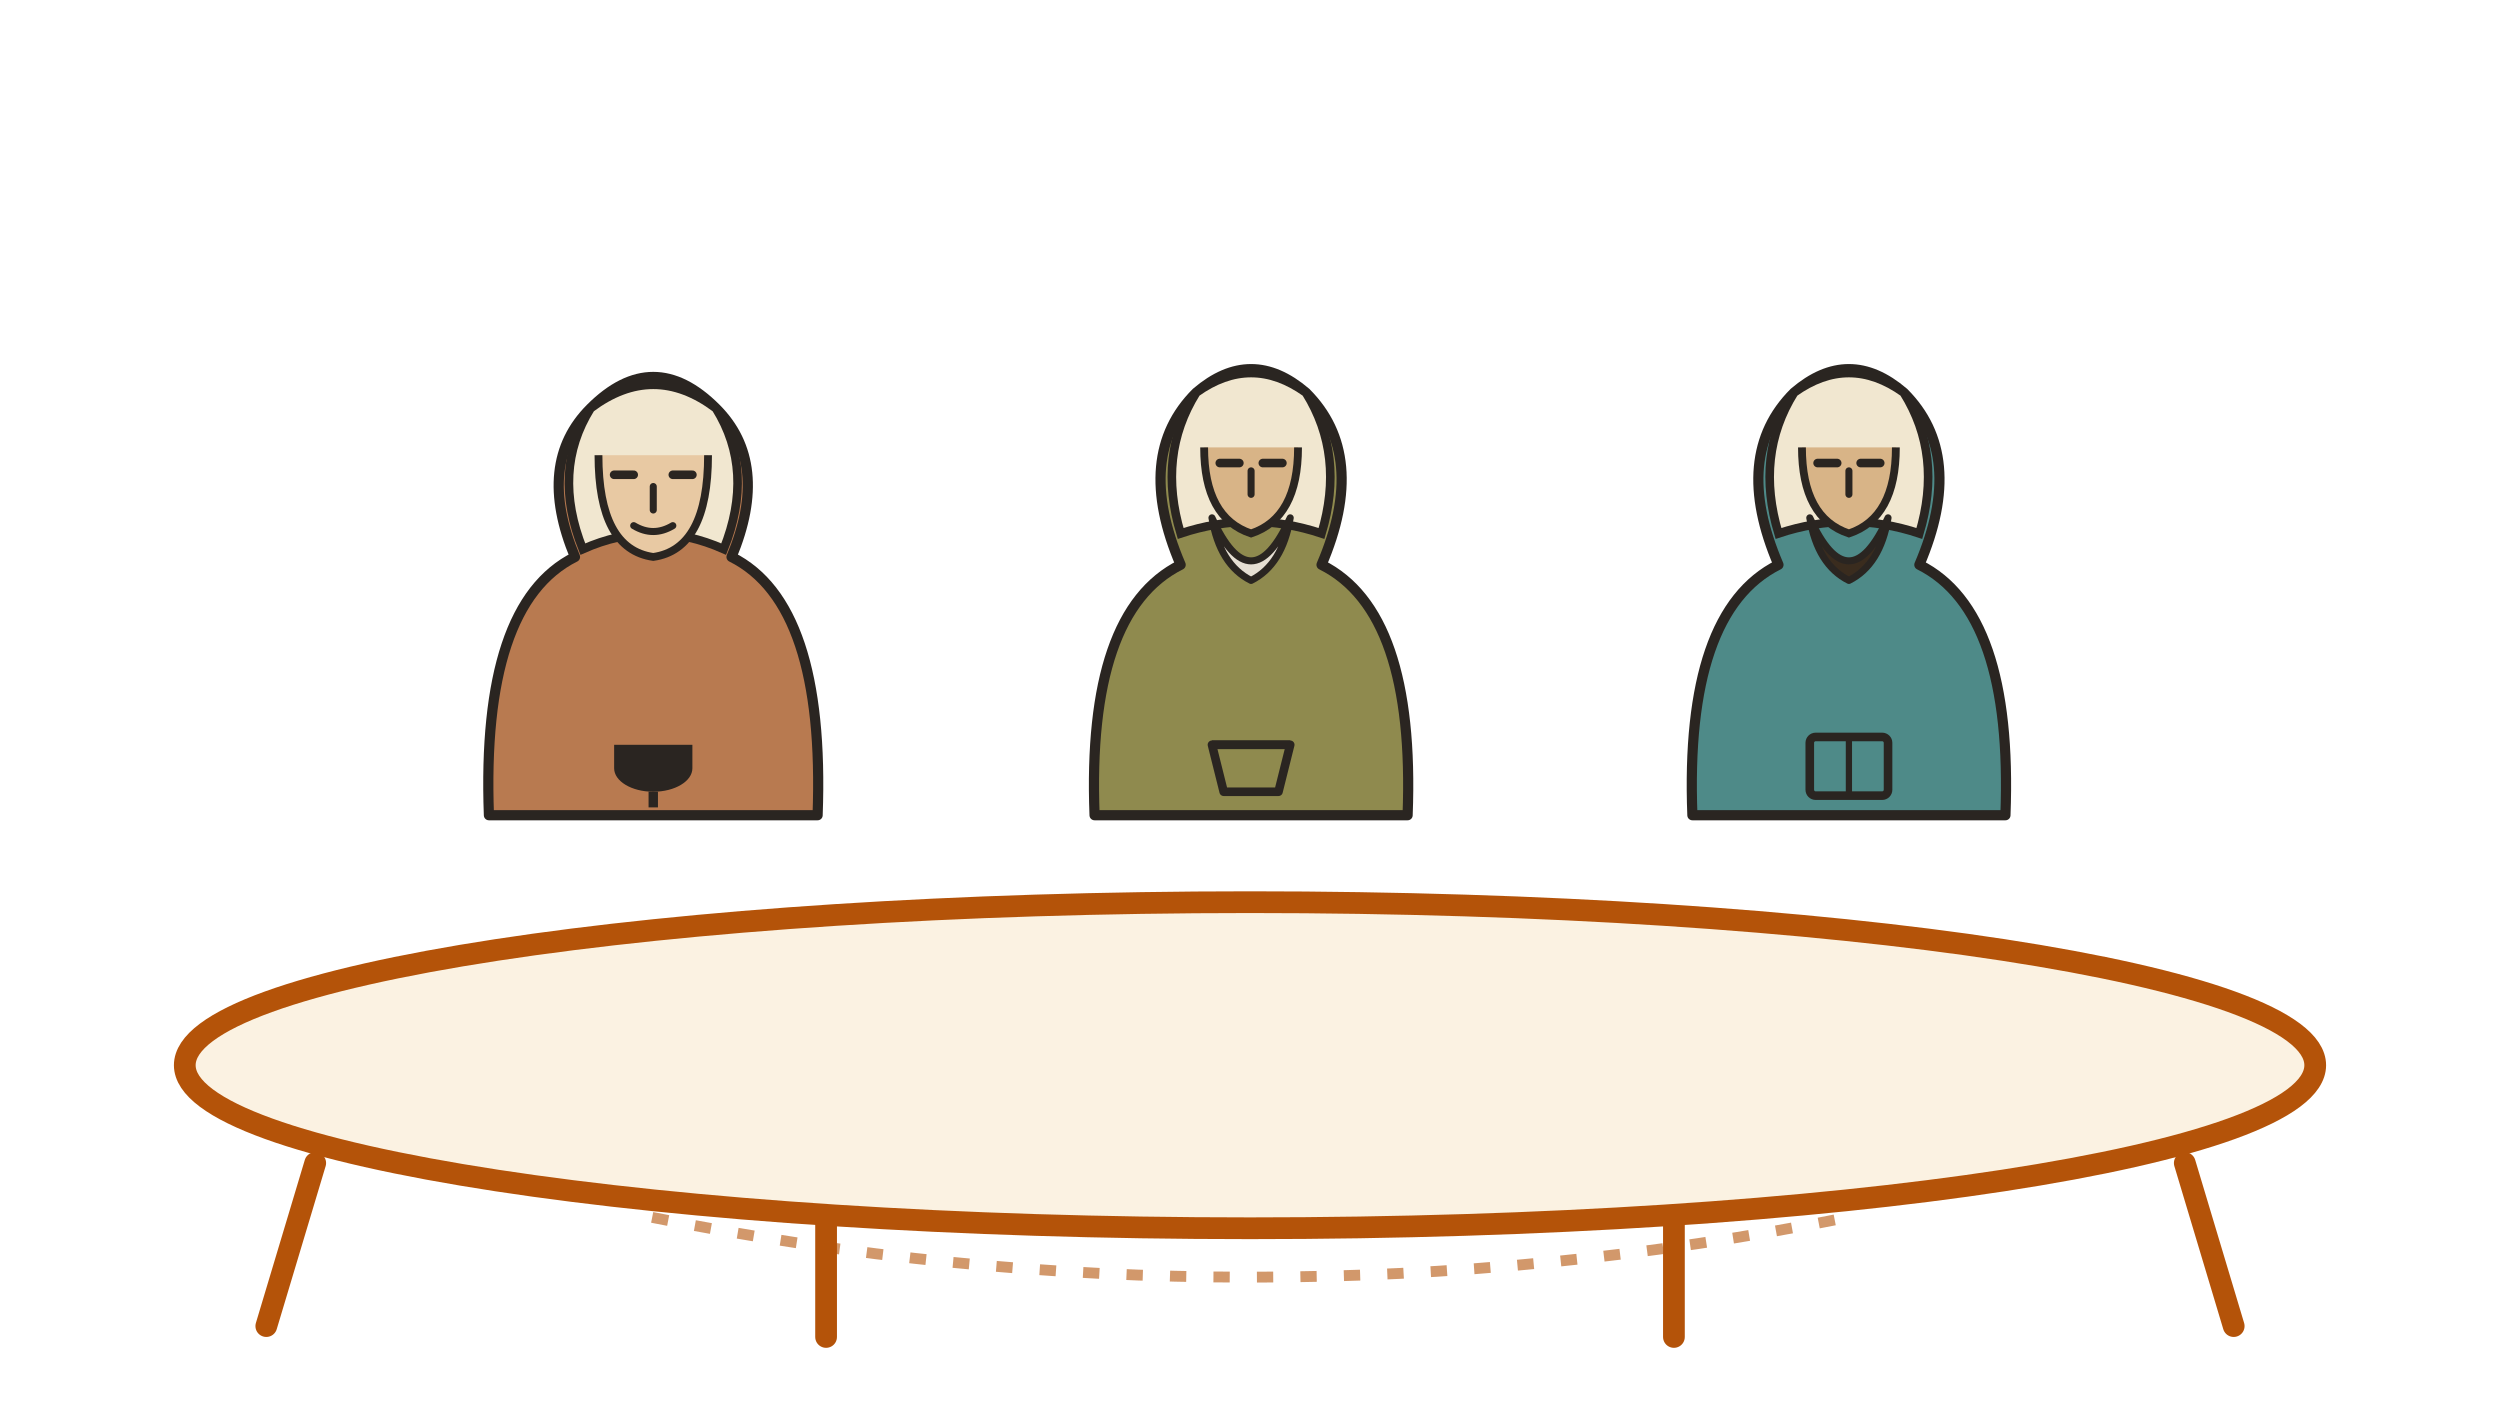
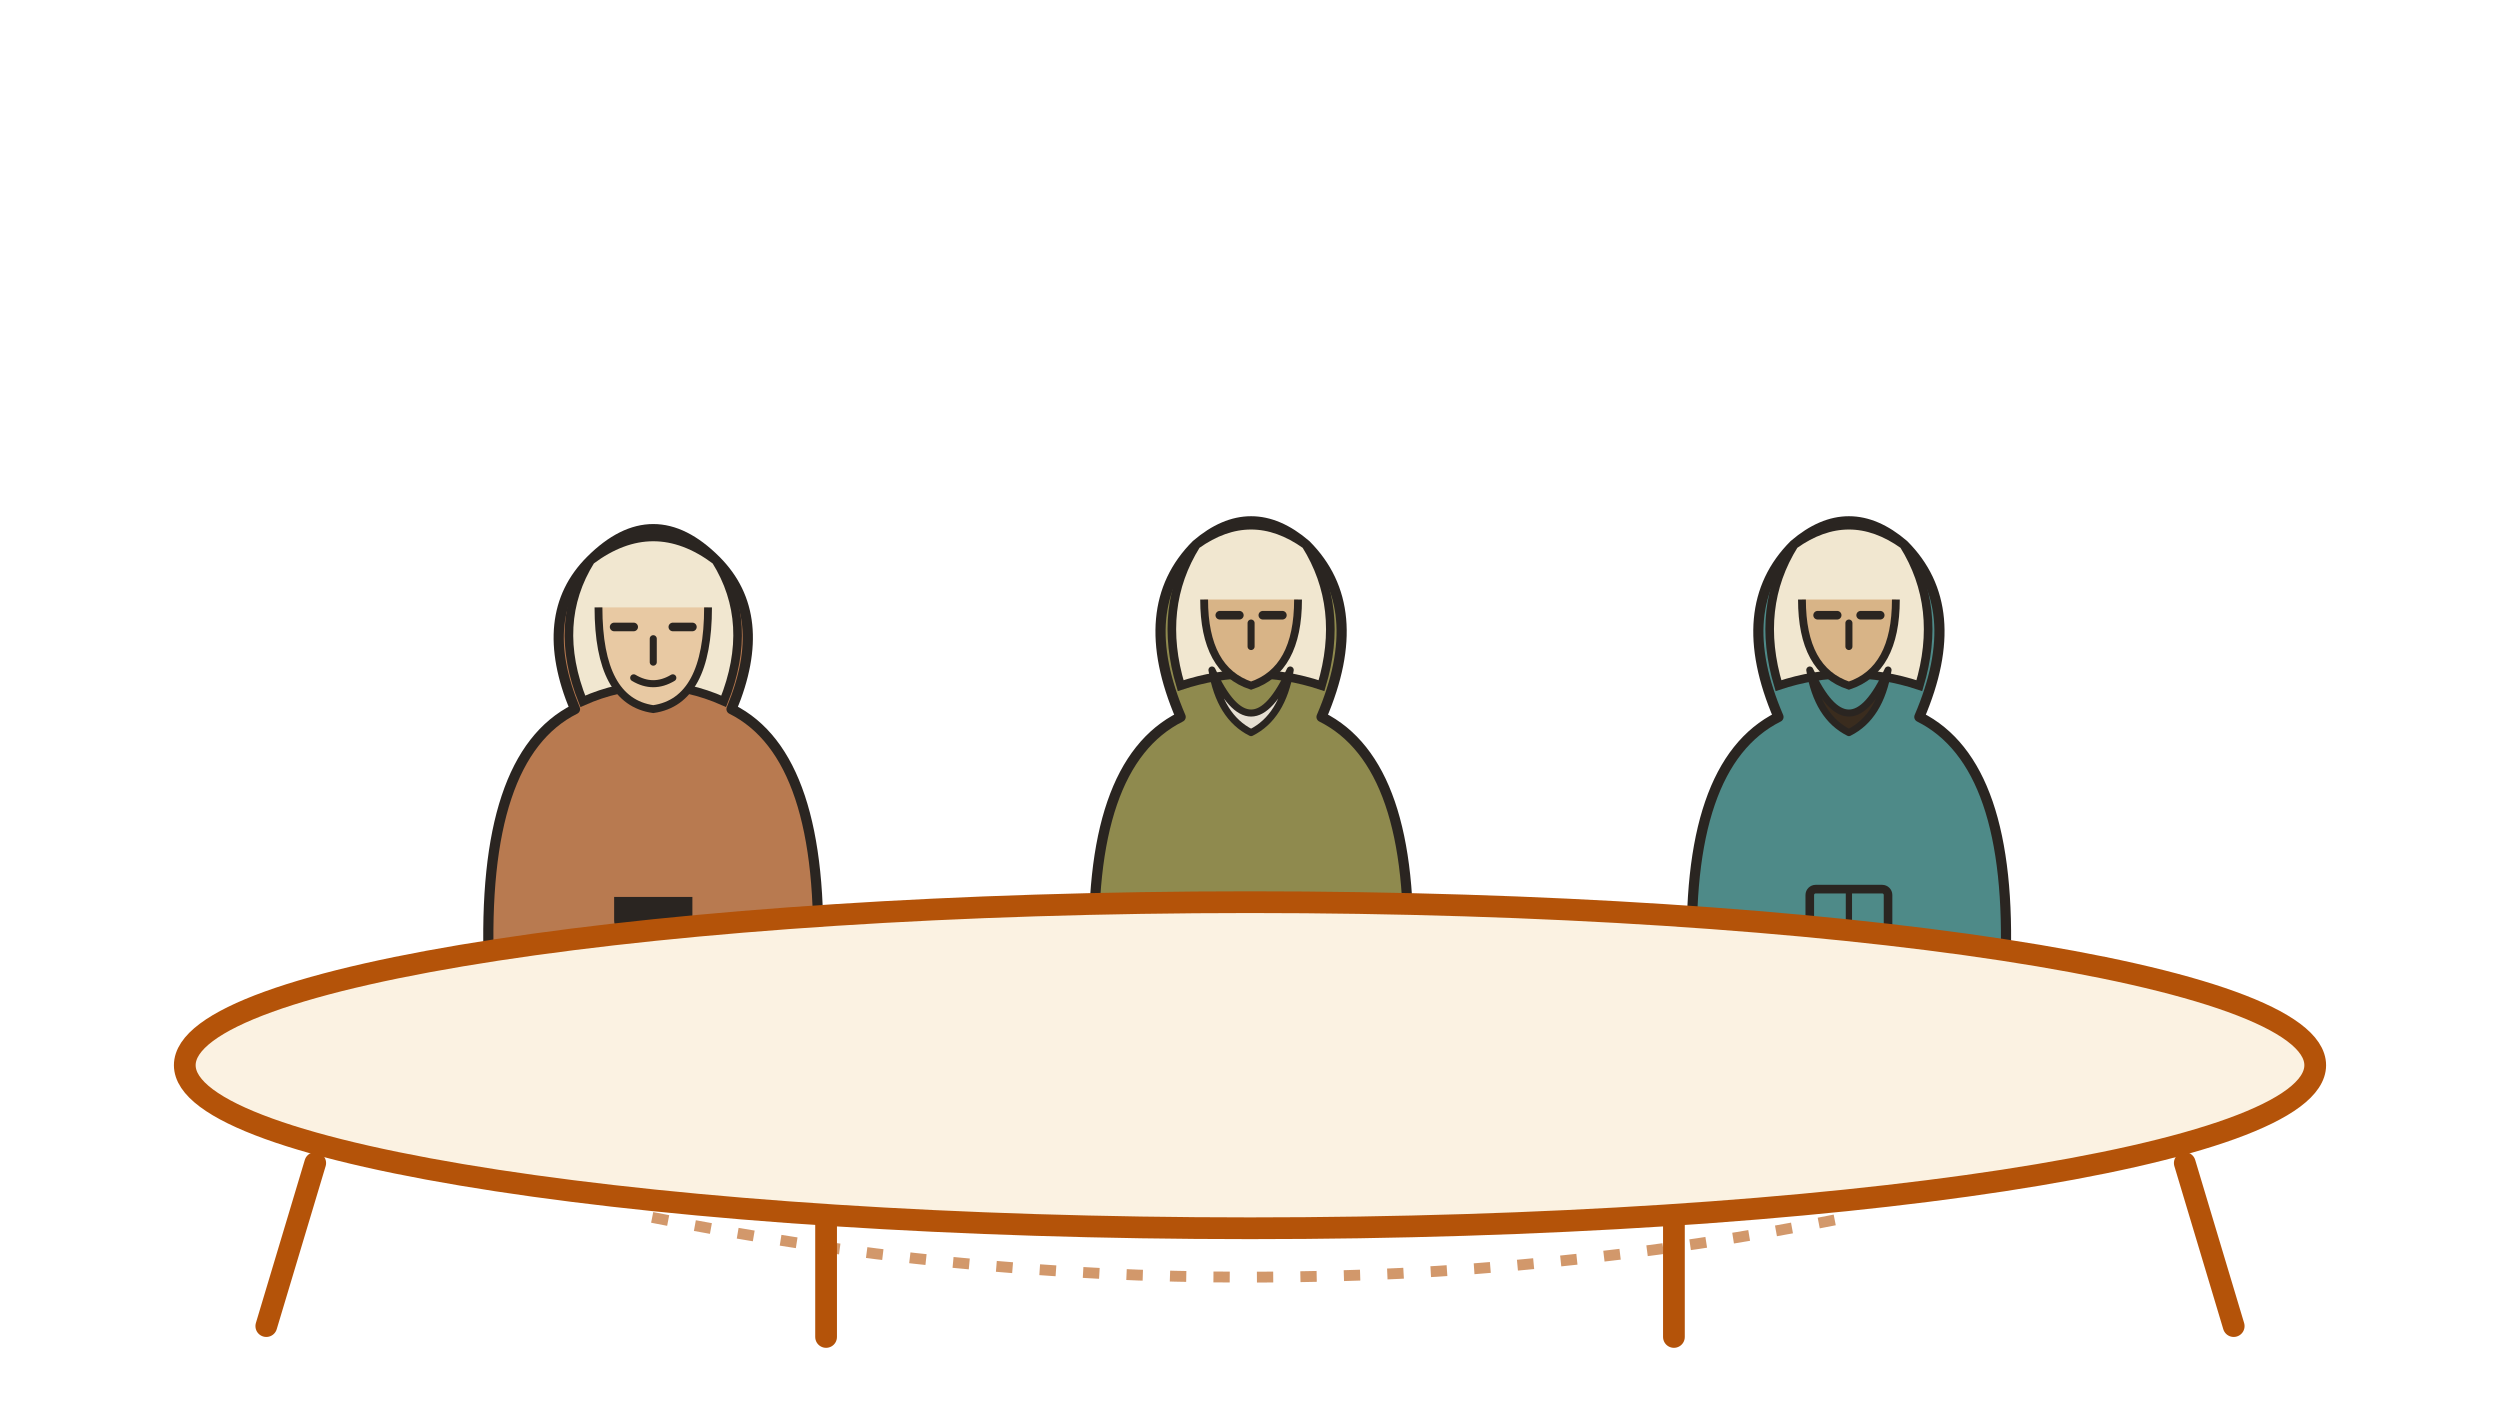
<svg xmlns="http://www.w3.org/2000/svg" viewBox="0 0 460 260">
-   <g transform="translate(77,42) scale(0.72)">
+   <g transform="translate(77,70) scale(0.72)">
    <path d="M18 150 Q16 96 40 84 Q30 60 44 46 Q60 30 76 46 Q90 60 80 84 Q104 96 102 150 Z" fill="#B87A50" stroke="#2A2521" stroke-width="2.6" stroke-linejoin="round" />
    <path d="M44 46 Q60 34 76 46 Q86 62 78 82 Q60 74 42 82 Q34 62 44 46 Z" fill="#F1E7D0" stroke="#2A2521" stroke-width="2.2" />
    <path d="M46 58 Q46 82 60 84 Q74 82 74 58" fill="#E8C9A3" stroke="#2A2521" stroke-width="2" />
    <path d="M50 63 h5 M65 63 h5" stroke="#2A2521" stroke-width="2.2" stroke-linecap="round" />
    <path d="M60 66 v6" stroke="#2A2521" stroke-width="1.8" stroke-linecap="round" />
    <path d="M55 76 q5 3 10 0" stroke="#2A2521" stroke-width="1.8" fill="none" stroke-linecap="round" />
    <path d="M50 132 h20 v6 a10 6 0 0 1 -20 0 z" fill="#2A2521" />
    <path d="M60 144 v4" stroke="#2A2521" stroke-width="2.4" />
  </g>
-   <g transform="translate(187,42) scale(0.72)">
+   <g transform="translate(187,70) scale(0.72)">
    <path d="M20 150 Q18 98 42 86 Q30 58 46 42 Q60 30 74 42 Q90 58 78 86 Q102 98 100 150 Z" fill="#8F8A4E" stroke="#2A2521" stroke-width="2.6" stroke-linejoin="round" />
    <path d="M46 42 Q60 32 74 42 Q84 58 78 78 Q60 72 42 78 Q36 58 46 42 Z" fill="#F1E7D0" stroke="#2A2521" stroke-width="2.2" />
    <path d="M48 56 Q48 74 60 78 Q72 74 72 56" fill="#D8B487" stroke="#2A2521" stroke-width="2" />
    <path d="M52 60 h5 M63 60 h5" stroke="#2A2521" stroke-width="2.2" stroke-linecap="round" />
    <path d="M60 62 v6" stroke="#2A2521" stroke-width="1.8" stroke-linecap="round" />
    <path d="M50 74 Q60 96 70 74 Q68 86 60 90 Q52 86 50 74 Z" fill="#E6DFD3" stroke="#2A2521" stroke-width="1.8" stroke-linejoin="round" />
    <path d="M50 132 h20 l-3 12 h-14 z" fill="none" stroke="#2A2521" stroke-width="2.2" stroke-linejoin="round" />
    <path d="M50 132 h20" stroke="#2A2521" stroke-width="2.2" />
  </g>
-   <g transform="translate(297,42) scale(0.72)">
+   <g transform="translate(297,70) scale(0.72)">
    <path d="M20 150 Q18 98 42 86 Q30 58 46 42 Q60 30 74 42 Q90 58 78 86 Q102 98 100 150 Z" fill="#4E8A88" stroke="#2A2521" stroke-width="2.6" stroke-linejoin="round" />
    <path d="M46 42 Q60 32 74 42 Q84 58 78 78 Q60 72 42 78 Q36 58 46 42 Z" fill="#F1E7D0" stroke="#2A2521" stroke-width="2.2" />
    <path d="M48 56 Q48 74 60 78 Q72 74 72 56" fill="#D8B487" stroke="#2A2521" stroke-width="2" />
    <path d="M52 60 h5 M63 60 h5" stroke="#2A2521" stroke-width="2.2" stroke-linecap="round" />
    <path d="M60 62 v6" stroke="#2A2521" stroke-width="1.8" stroke-linecap="round" />
    <path d="M50 74 Q60 96 70 74 Q68 86 60 90 Q52 86 50 74 Z" fill="#3A2C1E" stroke="#2A2521" stroke-width="1.8" stroke-linejoin="round" />
    <rect x="50" y="130" width="20" height="15" rx="1.5" fill="#4E8A88" stroke="#2A2521" stroke-width="2.2" />
    <path d="M60 130 v15" stroke="#2A2521" stroke-width="1.6" />
  </g>
  <ellipse cx="230" cy="196" rx="196" ry="30" fill="#FBF2E2" stroke="#B45309" stroke-width="4" />
  <path d="M58 214 l-9 30 M402 214 l9 30 M152 224 v22 M308 224 v22" stroke="#B45309" stroke-width="4" fill="none" stroke-linecap="round" />
  <path d="M120 224 q110 22 220 0" fill="none" stroke="#B45309" stroke-width="2" stroke-dasharray="3 5" opacity="0.6" />
</svg>
